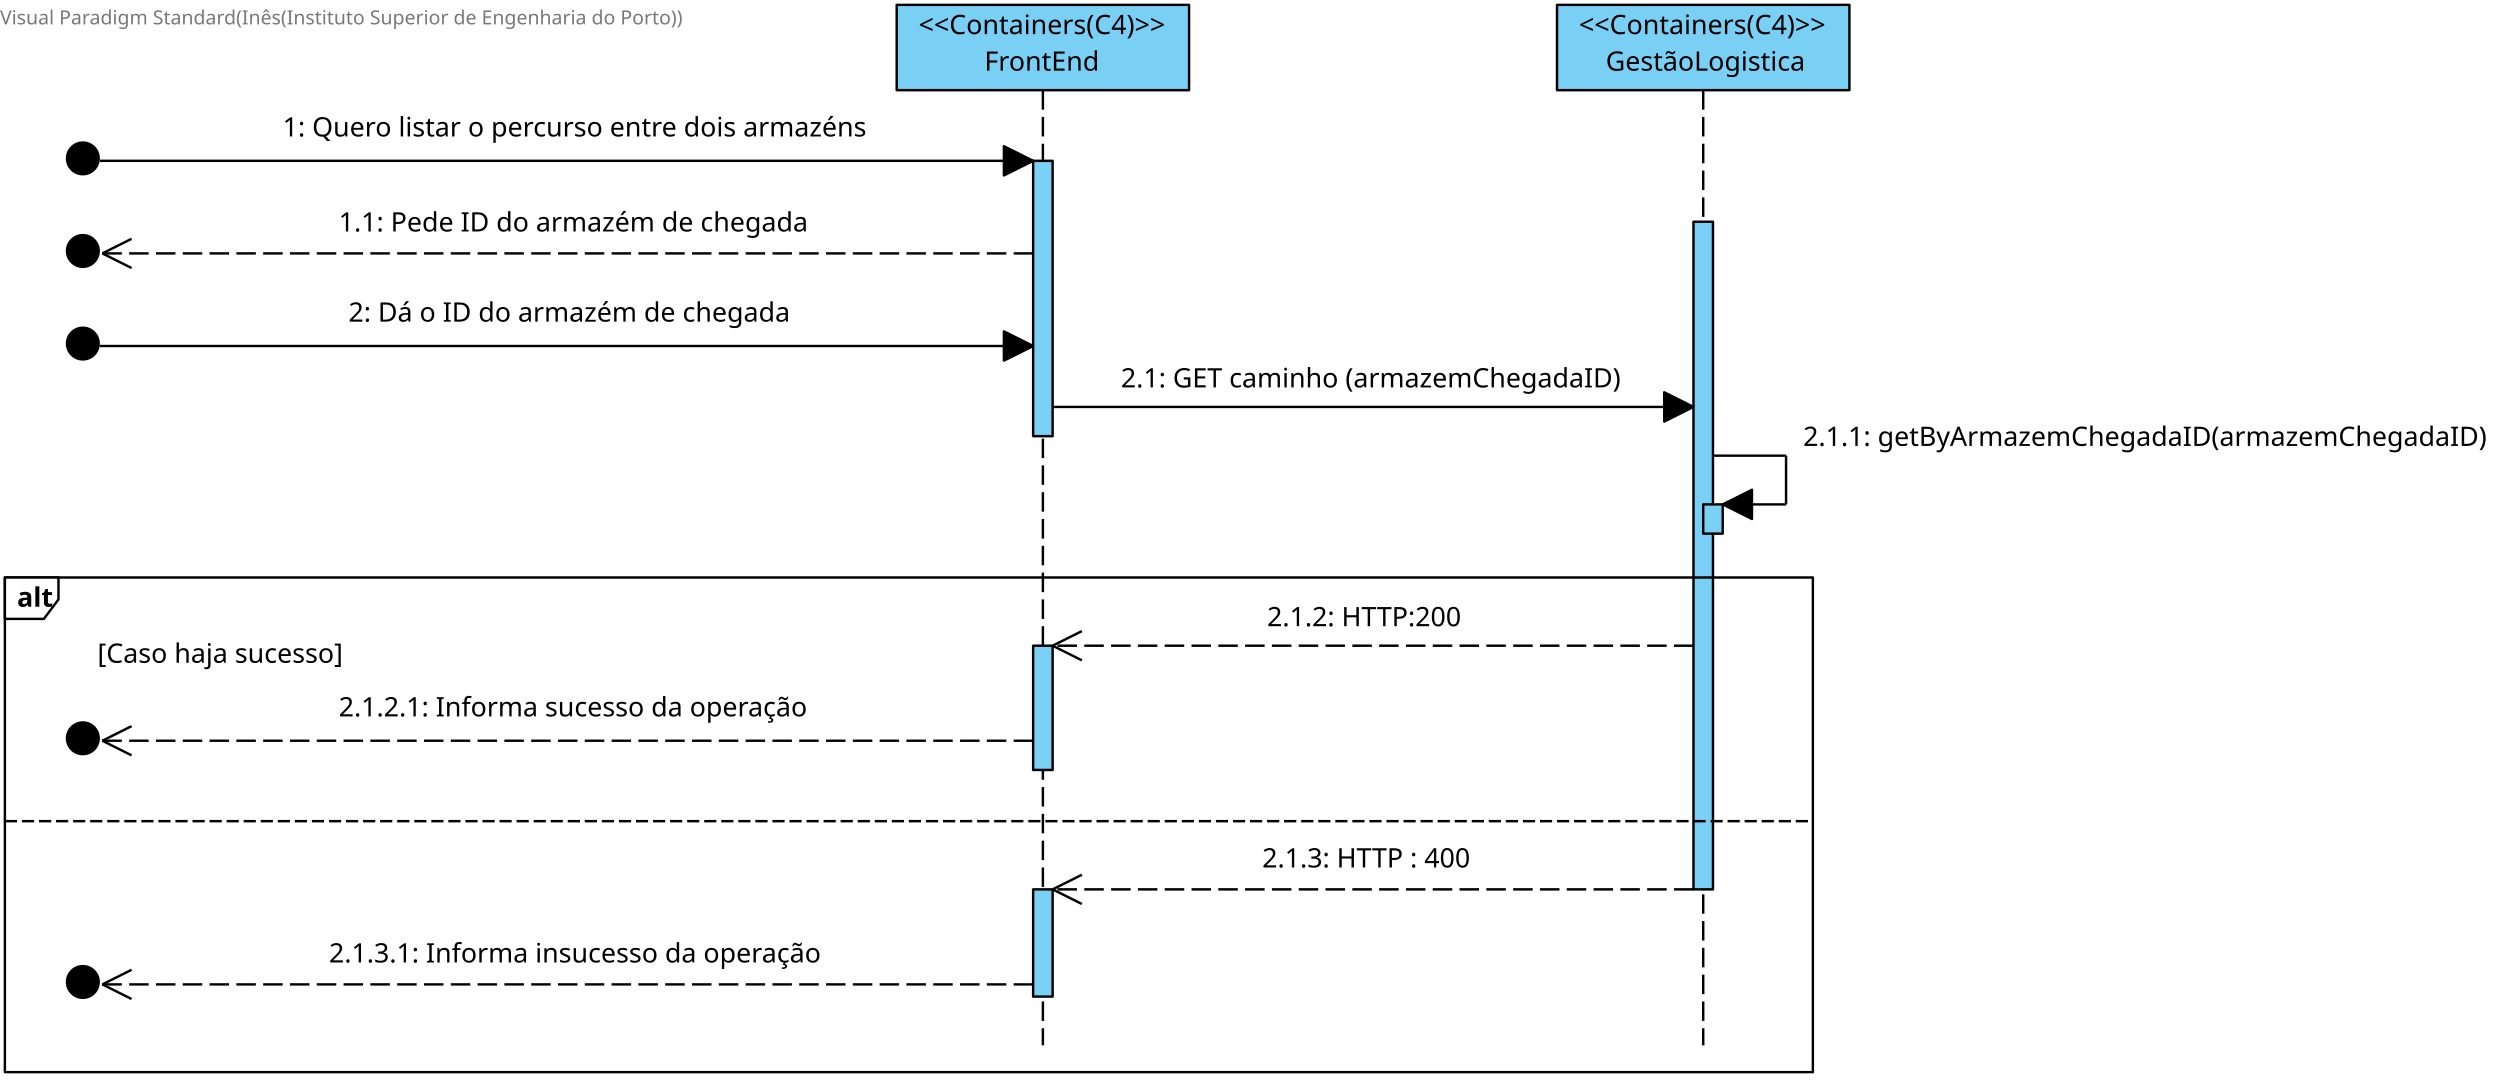
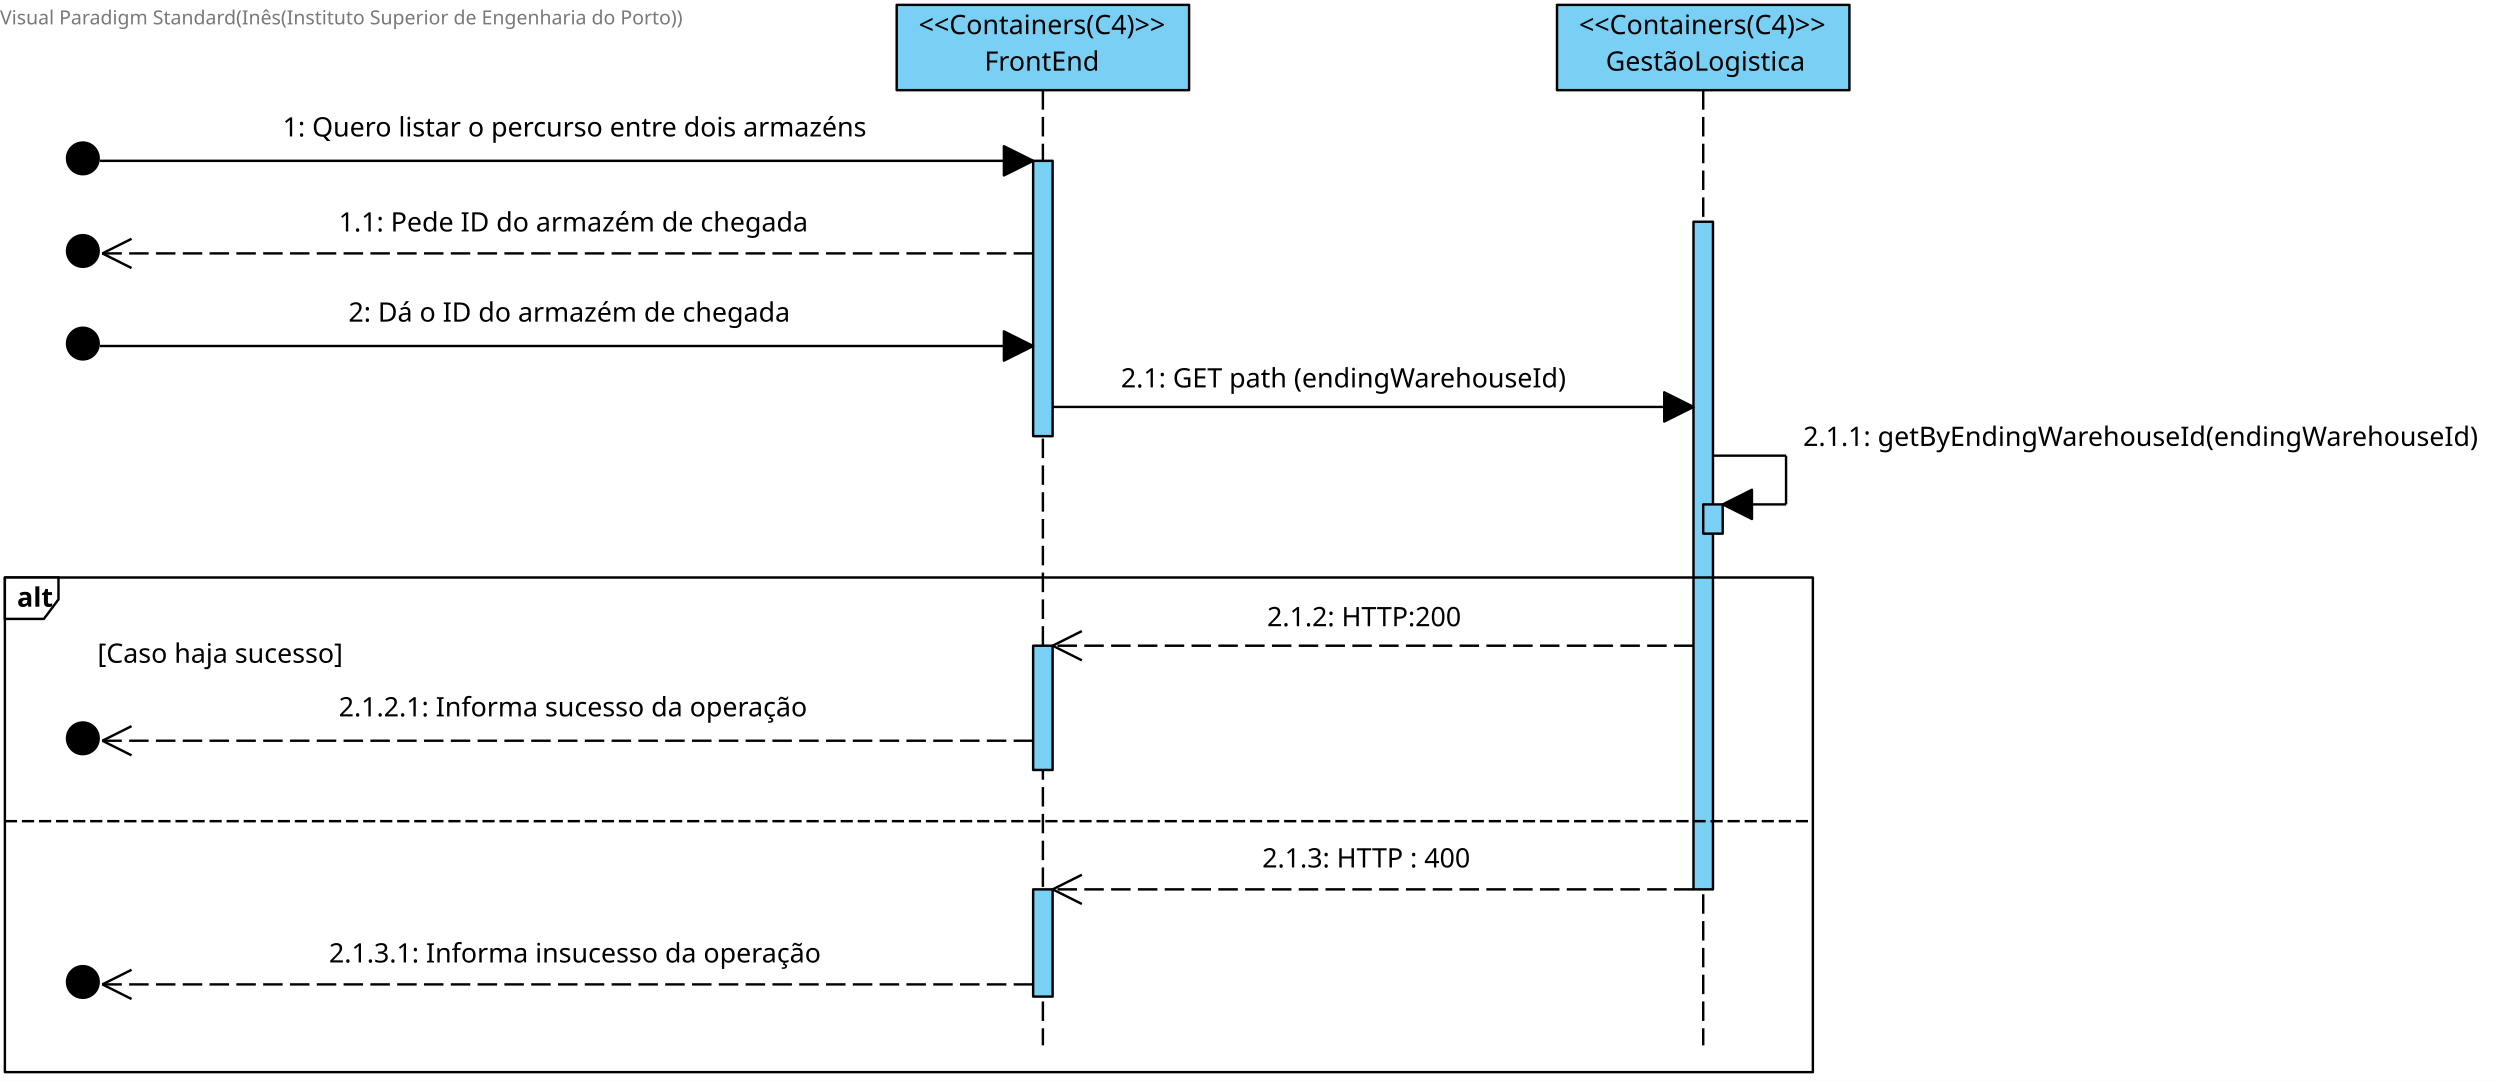
<svg xmlns="http://www.w3.org/2000/svg" fill-opacity="0" color-rendering="auto" color-interpolation="auto" text-rendering="auto" stroke="rgb(0,0,0)" stroke-linecap="square" width="1026" stroke-miterlimit="10" shape-rendering="auto" stroke-opacity="0" fill="rgb(0,0,0)" stroke-dasharray="none" font-weight="normal" stroke-width="1" height="444" font-family="'Dialog'" font-style="normal" stroke-linejoin="miter" font-size="12px" stroke-dashoffset="0" image-rendering="auto">
  <defs id="genericDefs" />
  <g>
    <defs id="defs1">
      <clipPath clipPathUnits="userSpaceOnUse" id="clipPath1">
        <path d="M-7 -7 L132 -7 L132 438 L-7 438 L-7 -7 Z" />
      </clipPath>
      <clipPath clipPathUnits="userSpaceOnUse" id="clipPath2">
        <path d="M-7 -7 L19 -7 L19 124 L-7 124 L-7 -7 Z" />
      </clipPath>
      <clipPath clipPathUnits="userSpaceOnUse" id="clipPath3">
        <path d="M-7 -7 L19 -7 L19 285 L-7 285 L-7 -7 Z" />
      </clipPath>
      <clipPath clipPathUnits="userSpaceOnUse" id="clipPath4">
        <path d="M-7 -7 L26 -7 L26 31 L-7 31 L-7 -7 Z" />
      </clipPath>
      <clipPath clipPathUnits="userSpaceOnUse" id="clipPath5">
        <path d="M-7 -7 L753 -7 L753 214 L-7 214 L-7 -7 Z" />
      </clipPath>
      <clipPath clipPathUnits="userSpaceOnUse" id="clipPath6">
        <path d="M137 23 L137 38 L38 38 L38 23 ZM-7 -7 L-7 214 L753 214 L753 -7 Z" />
      </clipPath>
      <clipPath clipPathUnits="userSpaceOnUse" id="clipPath7">
        <path d="M0 0 L0 18 L23 18 L23 0 Z" />
      </clipPath>
      <clipPath clipPathUnits="userSpaceOnUse" id="clipPath8">
        <path d="M-7 -7 L19 -7 L19 55 L-7 55 L-7 -7 Z" />
      </clipPath>
      <clipPath clipPathUnits="userSpaceOnUse" id="clipPath9">
        <path d="M-7 -7 L19 -7 L19 23 L-7 23 L-7 -7 Z" />
      </clipPath>
      <clipPath clipPathUnits="userSpaceOnUse" id="clipPath10">
        <path d="M-7 -7 L19 -7 L19 62 L-7 62 L-7 -7 Z" />
      </clipPath>
      <clipPath clipPathUnits="userSpaceOnUse" id="clipPath11">
        <path d="M-7 -7 L753 -7 L753 94 L-7 94 L-7 -7 Z" />
      </clipPath>
      <clipPath clipPathUnits="userSpaceOnUse" id="clipPath12">
        <path d="M0 0 L0 15 L120 15 L120 0 Z" />
      </clipPath>
      <clipPath clipPathUnits="userSpaceOnUse" id="clipPath13">
        <path d="M0 0 L0 4 L742 4 L742 0 Z" />
      </clipPath>
      <clipPath clipPathUnits="userSpaceOnUse" id="clipPath14">
        <path d="M-7 -7 L753 -7 L753 113 L-7 113 L-7 -7 Z" />
      </clipPath>
      <clipPath clipPathUnits="userSpaceOnUse" id="clipPath15">
        <path d="M-121 -30 L242 -30 L242 60 L-121 60 L-121 -30 Z" />
      </clipPath>
      <clipPath clipPathUnits="userSpaceOnUse" id="clipPath16">
        <path d="M0 0 L367 0 L367 104 L0 104 L0 0 Z" />
      </clipPath>
      <clipPath clipPathUnits="userSpaceOnUse" id="clipPath17">
        <path d="M289 30 L289 45 L68 45 L68 30 ZM0 0 L0 104 L367 104 L367 69 L349 69 L349 54 L367 54 L367 0 Z" />
      </clipPath>
      <clipPath clipPathUnits="userSpaceOnUse" id="clipPath18">
        <path d="M229 30 L229 45 L128 45 L128 30 ZM0 0 L0 104 L367 104 L367 0 Z" />
      </clipPath>
      <clipPath clipPathUnits="userSpaceOnUse" id="clipPath19">
        <path d="M0 0 L487 0 L487 104 L0 104 L0 0 Z" />
      </clipPath>
      <clipPath clipPathUnits="userSpaceOnUse" id="clipPath20">
        <path d="M362 28 L362 43 L115 43 L115 28 ZM344 67 L344 82 L138 82 L138 67 ZM0 0 L0 104 L487 104 L487 16 L377 16 L377 0 Z" />
      </clipPath>
      <clipPath clipPathUnits="userSpaceOnUse" id="clipPath21">
        <path d="M0 0 L486 0 L486 104 L0 104 L0 0 Z" />
      </clipPath>
      <clipPath clipPathUnits="userSpaceOnUse" id="clipPath22">
        <path d="M342 28 L342 43 L137 43 L137 28 ZM0 0 L0 104 L486 104 L486 0 Z" />
      </clipPath>
      <clipPath clipPathUnits="userSpaceOnUse" id="clipPath23">
        <path d="M233 29 L233 44 L126 44 L126 29 ZM0 0 L0 104 L367 104 L367 0 Z" />
      </clipPath>
      <clipPath clipPathUnits="userSpaceOnUse" id="clipPath24">
        <path d="M348 29 L348 44 L134 44 L134 29 ZM0 0 L0 104 L486 104 L486 0 Z" />
      </clipPath>
      <clipPath clipPathUnits="userSpaceOnUse" id="clipPath25">
        <path d="M0 0 L134 0 L134 124 L0 124 L0 0 Z" />
      </clipPath>
      <clipPath clipPathUnits="userSpaceOnUse" id="clipPath26">
        <path d="M0 0 L0 10 L18 10 L18 25 L0 25 L0 124 L134 124 L134 49 L78 49 L78 34 L134 34 L134 0 Z" />
      </clipPath>
      <clipPath clipPathUnits="userSpaceOnUse" id="clipPath27">
        <path d="M343 29 L343 44 L137 44 L137 29 ZM337 66 L337 81 L142 81 L142 66 ZM0 0 L0 104 L458 104 L458 93 L486 93 L486 0 L361 0 L361 5 L114 5 L114 0 Z" />
      </clipPath>
      <clipPath clipPathUnits="userSpaceOnUse" id="clipPath28">
        <path d="M338 28 L338 43 L143 43 L143 28 ZM0 0 L0 104 L487 104 L487 70 L459 70 L459 55 L487 55 L487 0 L344 0 L344 6 L138 6 L138 0 Z" />
      </clipPath>
      <clipPath clipPathUnits="userSpaceOnUse" id="clipPath29">
        <path d="M-195 -15 L390 -15 L390 30 L-195 30 L-195 -15 Z" />
      </clipPath>
      <clipPath clipPathUnits="userSpaceOnUse" id="clipPath30">
        <path d="M-206 -15 L412 -15 L412 30 L-206 30 L-206 -15 Z" />
      </clipPath>
      <clipPath clipPathUnits="userSpaceOnUse" id="clipPath31">
        <path d="M-291 -15 L582 -15 L582 30 L-291 30 L-291 -15 Z" />
      </clipPath>
      <clipPath clipPathUnits="userSpaceOnUse" id="clipPath32">
        <path d="M-214 -15 L428 -15 L428 30 L-214 30 L-214 -15 Z" />
      </clipPath>
      <clipPath clipPathUnits="userSpaceOnUse" id="clipPath33">
        <path d="M-107 -15 L214 -15 L214 30 L-107 30 L-107 -15 Z" />
      </clipPath>
      <clipPath clipPathUnits="userSpaceOnUse" id="clipPath34">
        <path d="M-205 -15 L410 -15 L410 30 L-205 30 L-205 -15 Z" />
      </clipPath>
      <clipPath clipPathUnits="userSpaceOnUse" id="clipPath35">
        <path d="M-247 -15 L494 -15 L494 30 L-247 30 L-247 -15 Z" />
      </clipPath>
      <clipPath clipPathUnits="userSpaceOnUse" id="clipPath36">
        <path d="M-101 -15 L202 -15 L202 30 L-101 30 L-101 -15 Z" />
      </clipPath>
      <clipPath clipPathUnits="userSpaceOnUse" id="clipPath37">
        <path d="M-221 -15 L442 -15 L442 30 L-221 30 L-221 -15 Z" />
      </clipPath>
    </defs>
    <g fill="white" text-rendering="geometricPrecision" fill-opacity="1" stroke-opacity="1" stroke="white">
      <rect x="0" width="1026" height="444" y="0" stroke="none" />
    </g>
    <g font-size="11px" transform="translate(368,2)" fill-opacity="1" fill="rgb(122,207,245)" text-rendering="geometricPrecision" image-rendering="optimizeQuality" font-family="sans-serif" stroke="rgb(122,207,245)" stroke-opacity="1">
      <rect x="0" width="120" height="35" y="0" clip-path="url(#clipPath1)" stroke="none" />
    </g>
    <g stroke-linecap="butt" font-size="11px" transform="translate(368,2)" fill-opacity="1" fill="black" text-rendering="geometricPrecision" image-rendering="optimizeQuality" font-family="sans-serif" stroke-linejoin="round" stroke="black" stroke-opacity="1" stroke-miterlimit="0">
      <rect fill="none" x="0" width="120" height="35" y="0" clip-path="url(#clipPath1)" />
      <line clip-path="url(#clipPath1)" fill="none" x1="60" x2="60" y1="35" y2="427" stroke-linejoin="bevel" stroke-dasharray="8,3" />
    </g>
    <g font-size="11px" transform="translate(424,66)" fill-opacity="1" fill="rgb(122,207,245)" text-rendering="geometricPrecision" image-rendering="optimizeQuality" font-family="sans-serif" stroke="rgb(122,207,245)" stroke-opacity="1">
      <rect x="0" width="8" height="113" y="0" clip-path="url(#clipPath2)" stroke="none" />
    </g>
    <g stroke-linecap="butt" font-size="11px" transform="translate(424,66)" fill-opacity="1" fill="black" text-rendering="geometricPrecision" image-rendering="optimizeQuality" font-family="sans-serif" stroke-linejoin="round" stroke="black" stroke-opacity="1" stroke-miterlimit="0">
      <rect fill="none" x="0" width="8" height="113" y="0" clip-path="url(#clipPath2)" />
    </g>
    <g font-size="11px" transform="translate(639,2)" fill-opacity="1" fill="rgb(122,207,245)" text-rendering="geometricPrecision" image-rendering="optimizeQuality" font-family="sans-serif" stroke="rgb(122,207,245)" stroke-opacity="1">
      <rect x="0" width="120" height="35" y="0" clip-path="url(#clipPath1)" stroke="none" />
    </g>
    <g stroke-linecap="butt" font-size="11px" transform="translate(639,2)" fill-opacity="1" fill="black" text-rendering="geometricPrecision" image-rendering="optimizeQuality" font-family="sans-serif" stroke-linejoin="round" stroke="black" stroke-opacity="1" stroke-miterlimit="0">
      <rect fill="none" x="0" width="120" height="35" y="0" clip-path="url(#clipPath1)" />
      <line clip-path="url(#clipPath1)" fill="none" x1="60" x2="60" y1="35" y2="427" stroke-linejoin="bevel" stroke-dasharray="8,3" />
    </g>
    <g font-size="11px" transform="translate(695,91)" fill-opacity="1" fill="rgb(122,207,245)" text-rendering="geometricPrecision" image-rendering="optimizeQuality" font-family="sans-serif" stroke="rgb(122,207,245)" stroke-opacity="1">
      <rect x="0" width="8" height="274" y="0" clip-path="url(#clipPath3)" stroke="none" />
    </g>
    <g stroke-linecap="butt" font-size="11px" transform="translate(695,91)" fill-opacity="1" fill="black" text-rendering="geometricPrecision" image-rendering="optimizeQuality" font-family="sans-serif" stroke-linejoin="round" stroke="black" stroke-opacity="1" stroke-miterlimit="0">
      <rect fill="none" x="0" width="8" height="274" y="0" clip-path="url(#clipPath3)" />
    </g>
    <g font-size="11px" transform="translate(27,56)" fill-opacity="1" fill="black" text-rendering="geometricPrecision" image-rendering="optimizeQuality" font-family="sans-serif" stroke="black" stroke-opacity="1">
      <circle r="7" clip-path="url(#clipPath4)" cx="7" cy="9" stroke="none" />
    </g>
    <g fill-opacity="1" text-rendering="geometricPrecision" stroke="black" stroke-linecap="butt" transform="translate(2,237)" stroke-miterlimit="0" stroke-opacity="1" fill="black" font-weight="bold" font-family="sans-serif" stroke-linejoin="round" font-size="11px" image-rendering="optimizeQuality">
      <rect fill="none" x="0" width="742" height="203" y="0" clip-path="url(#clipPath6)" />
    </g>
    <g font-size="11px" transform="translate(2,237)" fill-opacity="1" fill="white" text-rendering="geometricPrecision" image-rendering="optimizeQuality" font-family="sans-serif" stroke="white" font-weight="bold" stroke-opacity="1">
      <path d="M22 0 L22 9 L16 17 L0 17 L0 0 Z" stroke="none" clip-path="url(#clipPath6)" />
    </g>
    <g fill-opacity="1" text-rendering="geometricPrecision" stroke="black" stroke-linecap="butt" transform="translate(2,237)" stroke-miterlimit="0" stroke-opacity="1" fill="black" font-weight="bold" font-family="sans-serif" stroke-linejoin="round" font-size="11px" image-rendering="optimizeQuality">
      <path fill="none" d="M22 0 L22 9 L16 17 L0 17 L0 0 Z" clip-path="url(#clipPath6)" />
    </g>
    <g font-size="11px" transform="translate(2,237)" fill-opacity="1" fill="black" text-rendering="geometricPrecision" image-rendering="optimizeQuality" font-family="sans-serif" stroke="black" font-weight="bold" stroke-opacity="1">
      <text x="5" xml:space="preserve" y="12" clip-path="url(#clipPath7)" stroke="none">alt</text>
    </g>
    <g font-size="11px" transform="translate(424,365)" fill-opacity="1" fill="rgb(122,207,245)" text-rendering="geometricPrecision" image-rendering="optimizeQuality" font-family="sans-serif" stroke="rgb(122,207,245)" stroke-opacity="1">
      <rect x="0" width="8" height="44" y="0" clip-path="url(#clipPath8)" stroke="none" />
    </g>
    <g stroke-linecap="butt" font-size="11px" transform="translate(424,365)" fill-opacity="1" fill="black" text-rendering="geometricPrecision" image-rendering="optimizeQuality" font-family="sans-serif" stroke-linejoin="round" stroke="black" stroke-opacity="1" stroke-miterlimit="0">
      <rect fill="none" x="0" width="8" height="44" y="0" clip-path="url(#clipPath8)" />
    </g>
    <g font-size="11px" transform="translate(699,207)" fill-opacity="1" fill="rgb(122,207,245)" text-rendering="geometricPrecision" image-rendering="optimizeQuality" font-family="sans-serif" stroke="rgb(122,207,245)" stroke-opacity="1">
      <rect x="0" width="8" height="12" y="0" clip-path="url(#clipPath9)" stroke="none" />
    </g>
    <g stroke-linecap="butt" font-size="11px" transform="translate(699,207)" fill-opacity="1" fill="black" text-rendering="geometricPrecision" image-rendering="optimizeQuality" font-family="sans-serif" stroke-linejoin="round" stroke="black" stroke-opacity="1" stroke-miterlimit="0">
      <rect fill="none" x="0" width="8" height="12" y="0" clip-path="url(#clipPath9)" />
    </g>
    <g font-size="11px" transform="translate(27,94)" fill-opacity="1" fill="black" text-rendering="geometricPrecision" image-rendering="optimizeQuality" font-family="sans-serif" stroke="black" stroke-opacity="1">
      <circle r="7" clip-path="url(#clipPath4)" cx="7" cy="9" stroke="none" />
    </g>
    <g font-size="11px" transform="translate(424,265)" fill-opacity="1" fill="rgb(122,207,245)" text-rendering="geometricPrecision" image-rendering="optimizeQuality" font-family="sans-serif" stroke="rgb(122,207,245)" stroke-opacity="1">
      <rect x="0" width="8" height="51" y="0" clip-path="url(#clipPath10)" stroke="none" />
    </g>
    <g stroke-linecap="butt" font-size="11px" transform="translate(424,265)" fill-opacity="1" fill="black" text-rendering="geometricPrecision" image-rendering="optimizeQuality" font-family="sans-serif" stroke-linejoin="round" stroke="black" stroke-opacity="1" stroke-miterlimit="0">
      <rect fill="none" x="0" width="8" height="51" y="0" clip-path="url(#clipPath10)" />
    </g>
    <g font-size="11px" transform="translate(27,132)" fill-opacity="1" fill="black" text-rendering="geometricPrecision" image-rendering="optimizeQuality" font-family="sans-serif" stroke="black" stroke-opacity="1">
      <circle r="7" clip-path="url(#clipPath4)" cx="7" cy="9" stroke="none" />
    </g>
    <g fill-opacity="1" text-rendering="geometricPrecision" stroke="black" stroke-linecap="butt" transform="translate(2,255)" stroke-miterlimit="0" stroke-opacity="1" fill="black" stroke-dasharray="5,2" font-family="sans-serif" stroke-linejoin="bevel" font-size="11px" image-rendering="optimizeQuality">
      <line y2="82" fill="none" x1="0" clip-path="url(#clipPath11)" x2="741" y1="82" />
    </g>
    <g font-size="11px" transform="translate(30,260)" fill-opacity="1" fill="white" text-rendering="geometricPrecision" image-rendering="optimizeQuality" font-family="sans-serif" stroke="white" stroke-opacity="1">
      <rect x="9" width="101" height="17" y="-1" clip-path="url(#clipPath12)" stroke="none" />
      <text fill="black" x="10" xml:space="preserve" y="12" clip-path="url(#clipPath12)" stroke="none">[Caso haja sucesso]</text>
    </g>
    <g font-size="11px" transform="translate(27,294)" fill-opacity="1" fill="black" text-rendering="geometricPrecision" image-rendering="optimizeQuality" font-family="sans-serif" stroke="black" stroke-opacity="1">
      <circle r="7" clip-path="url(#clipPath4)" cx="7" cy="9" stroke="none" />
    </g>
    <g font-size="11px" transform="translate(27,394)" fill-opacity="1" fill="black" text-rendering="geometricPrecision" image-rendering="optimizeQuality" font-family="sans-serif" stroke="black" stroke-opacity="1">
      <circle r="7" clip-path="url(#clipPath4)" cx="7" cy="9" stroke="none" />
    </g>
    <g font-size="11px" transform="translate(639,2)" fill-opacity="1" fill="black" text-rendering="geometricPrecision" image-rendering="optimizeQuality" font-family="sans-serif" stroke="black" stroke-opacity="1">
      <text x="9" xml:space="preserve" y="12" clip-path="url(#clipPath15)" stroke="none">&lt;&lt;Containers(C4)&gt;&gt;</text>
      <text x="20" xml:space="preserve" y="27" clip-path="url(#clipPath15)" stroke="none">GestãoLogistica</text>
    </g>
    <g font-size="11px" transform="translate(368,2)" fill-opacity="1" fill="black" text-rendering="geometricPrecision" image-rendering="optimizeQuality" font-family="sans-serif" stroke="black" stroke-opacity="1">
      <text x="9" xml:space="preserve" y="12" clip-path="url(#clipPath15)" stroke="none">&lt;&lt;Containers(C4)&gt;&gt;</text>
      <text x="36" xml:space="preserve" y="27" clip-path="url(#clipPath15)" stroke="none">FrontEnd</text>
    </g>
    <g stroke-linecap="butt" font-size="11px" transform="translate(382,117)" fill-opacity="1" fill="black" text-rendering="geometricPrecision" image-rendering="optimizeQuality" font-family="sans-serif" stroke-linejoin="round" stroke="black" stroke-opacity="1">
      <line y2="50" fill="none" x1="50" clip-path="url(#clipPath17)" x2="313" y1="50" />
      <polygon points=" 313 50 301 44 301 56" clip-path="url(#clipPath17)" stroke="none" />
      <polygon fill="none" points=" 313 50 301 44 301 56" clip-path="url(#clipPath17)" />
    </g>
    <g fill-opacity="1" text-rendering="geometricPrecision" stroke="black" stroke-linecap="butt" transform="translate(382,215)" stroke-miterlimit="0" stroke-opacity="1" fill="black" stroke-dasharray="8,3" font-family="sans-serif" stroke-linejoin="round" font-size="11px" image-rendering="optimizeQuality">
      <line y2="50" fill="none" x1="313" clip-path="url(#clipPath18)" x2="50" y1="50" />
      <line clip-path="url(#clipPath18)" fill="none" x1="50" x2="62" y1="50" y2="56" stroke-dasharray="none" stroke-miterlimit="10" />
      <line clip-path="url(#clipPath18)" fill="none" x1="50" x2="62" y1="50" y2="44" stroke-dasharray="none" stroke-miterlimit="10" />
    </g>
    <g stroke-linecap="butt" font-size="11px" transform="translate(-9,16)" fill-opacity="1" fill="black" text-rendering="geometricPrecision" image-rendering="optimizeQuality" font-family="sans-serif" stroke-linejoin="round" stroke="black" stroke-opacity="1">
      <line y2="50" fill="none" x1="50" clip-path="url(#clipPath20)" x2="433" y1="50" />
      <polygon points=" 433 50 421 44 421 56" clip-path="url(#clipPath20)" stroke="none" />
      <polygon fill="none" points=" 433 50 421 44 421 56" clip-path="url(#clipPath20)" />
    </g>
    <g fill-opacity="1" text-rendering="geometricPrecision" stroke="black" stroke-linecap="butt" transform="translate(-8,254)" stroke-miterlimit="0" stroke-opacity="1" fill="black" stroke-dasharray="8,3" font-family="sans-serif" stroke-linejoin="round" font-size="11px" image-rendering="optimizeQuality">
      <line y2="50" fill="none" x1="432" clip-path="url(#clipPath22)" x2="50" y1="50" />
      <line clip-path="url(#clipPath22)" fill="none" x1="50" x2="62" y1="50" y2="56" stroke-dasharray="none" stroke-miterlimit="10" />
      <line clip-path="url(#clipPath22)" fill="none" x1="50" x2="62" y1="50" y2="44" stroke-dasharray="none" stroke-miterlimit="10" />
    </g>
    <g fill-opacity="1" text-rendering="geometricPrecision" stroke="black" stroke-linecap="butt" transform="translate(382,315)" stroke-miterlimit="0" stroke-opacity="1" fill="black" stroke-dasharray="8,3" font-family="sans-serif" stroke-linejoin="round" font-size="11px" image-rendering="optimizeQuality">
      <line y2="50" fill="none" x1="313" clip-path="url(#clipPath23)" x2="50" y1="50" />
      <line clip-path="url(#clipPath23)" fill="none" x1="50" x2="62" y1="50" y2="56" stroke-dasharray="none" stroke-miterlimit="10" />
      <line clip-path="url(#clipPath23)" fill="none" x1="50" x2="62" y1="50" y2="44" stroke-dasharray="none" stroke-miterlimit="10" />
    </g>
    <g fill-opacity="1" text-rendering="geometricPrecision" stroke="black" stroke-linecap="butt" transform="translate(-8,354)" stroke-miterlimit="0" stroke-opacity="1" fill="black" stroke-dasharray="8,3" font-family="sans-serif" stroke-linejoin="round" font-size="11px" image-rendering="optimizeQuality">
      <line y2="50" fill="none" x1="432" clip-path="url(#clipPath24)" x2="50" y1="50" />
      <line clip-path="url(#clipPath24)" fill="none" x1="50" x2="62" y1="50" y2="56" stroke-dasharray="none" stroke-miterlimit="10" />
      <line clip-path="url(#clipPath24)" fill="none" x1="50" x2="62" y1="50" y2="44" stroke-dasharray="none" stroke-miterlimit="10" />
    </g>
    <g stroke-linecap="butt" font-size="11px" transform="translate(653,137)" fill-opacity="1" fill="black" text-rendering="geometricPrecision" image-rendering="optimizeQuality" font-family="sans-serif" stroke-linejoin="round" stroke="black" stroke-opacity="1">
      <line y2="50" fill="none" x1="50" clip-path="url(#clipPath26)" x2="80" y1="50" />
      <line y2="70" fill="none" x1="80" clip-path="url(#clipPath26)" x2="80" y1="50" />
      <line y2="70" fill="none" x1="80" clip-path="url(#clipPath26)" x2="54" y1="70" />
      <polygon points=" 54 70 66 76 66 64" clip-path="url(#clipPath26)" stroke="none" />
      <polygon fill="none" points=" 54 70 66 76 66 64" clip-path="url(#clipPath26)" />
    </g>
    <g fill-opacity="1" text-rendering="geometricPrecision" stroke="black" stroke-linecap="butt" transform="translate(-8,54)" stroke-miterlimit="0" stroke-opacity="1" fill="black" stroke-dasharray="8,3" font-family="sans-serif" stroke-linejoin="round" font-size="11px" image-rendering="optimizeQuality">
      <line y2="50" fill="none" x1="432" clip-path="url(#clipPath27)" x2="50" y1="50" />
      <line clip-path="url(#clipPath27)" fill="none" x1="50" x2="62" y1="50" y2="56" stroke-dasharray="none" stroke-miterlimit="10" />
      <line clip-path="url(#clipPath27)" fill="none" x1="50" x2="62" y1="50" y2="44" stroke-dasharray="none" stroke-miterlimit="10" />
    </g>
    <g stroke-linecap="butt" font-size="11px" transform="translate(-9,92)" fill-opacity="1" fill="black" text-rendering="geometricPrecision" image-rendering="optimizeQuality" font-family="sans-serif" stroke-linejoin="round" stroke="black" stroke-opacity="1">
      <line y2="50" fill="none" x1="50" clip-path="url(#clipPath28)" x2="433" y1="50" />
      <polygon points=" 433 50 421 44 421 56" clip-path="url(#clipPath28)" stroke="none" />
      <polygon fill="none" points=" 433 50 421 44 421 56" clip-path="url(#clipPath28)" />
    </g>
    <g font-size="11px" transform="translate(134,120)" fill-opacity="1" fill="white" text-rendering="geometricPrecision" image-rendering="optimizeQuality" font-family="sans-serif" stroke="white" stroke-opacity="1">
      <rect x="0" width="195" height="15" y="0" clip-path="url(#clipPath29)" stroke="none" />
      <text fill="black" x="9" xml:space="preserve" y="12" clip-path="url(#clipPath29)" stroke="none">2: Dá o ID do armazém de chegada</text>
    </g>
    <g font-size="11px" transform="translate(129,83)" fill-opacity="1" fill="white" text-rendering="geometricPrecision" image-rendering="optimizeQuality" font-family="sans-serif" stroke="white" stroke-opacity="1">
      <rect x="0" width="206" height="15" y="0" clip-path="url(#clipPath30)" stroke="none" />
      <text fill="black" x="10" xml:space="preserve" y="12" clip-path="url(#clipPath30)" stroke="none">1.1: Pede ID do armazém de chegada</text>
    </g>
    <g font-size="11px" transform="translate(731,171)" fill-opacity="1" fill="white" text-rendering="geometricPrecision" image-rendering="optimizeQuality" font-family="sans-serif" stroke="white" stroke-opacity="1">
      <rect x="0" width="291" height="15" y="0" clip-path="url(#clipPath31)" stroke="none" />
-       <text fill="black" x="9" xml:space="preserve" y="12" clip-path="url(#clipPath31)" stroke="none">2.1.1: getByArmazemChegadaID(armazemChegadaID)</text>
+       <text fill="black" x="9" xml:space="preserve" y="12" clip-path="url(#clipPath31)" stroke="none">2.1.1: getByEndingWarehouseId(endingWarehouseId)</text>
    </g>
    <g font-size="11px" transform="translate(126,383)" fill-opacity="1" fill="white" text-rendering="geometricPrecision" image-rendering="optimizeQuality" font-family="sans-serif" stroke="white" stroke-opacity="1">
      <rect x="0" width="214" height="15" y="0" clip-path="url(#clipPath32)" stroke="none" />
      <text fill="black" x="9" xml:space="preserve" y="12" clip-path="url(#clipPath32)" stroke="none">2.1.3.1: Informa insucesso da operação</text>
    </g>
    <g font-size="11px" transform="translate(508,344)" fill-opacity="1" fill="white" text-rendering="geometricPrecision" image-rendering="optimizeQuality" font-family="sans-serif" stroke="white" stroke-opacity="1">
      <rect x="0" width="107" height="15" y="0" clip-path="url(#clipPath33)" stroke="none" />
      <text fill="black" x="10" xml:space="preserve" y="12" clip-path="url(#clipPath33)" stroke="none">2.1.3: HTTP : 400</text>
    </g>
    <g font-size="11px" transform="translate(129,282)" fill-opacity="1" fill="white" text-rendering="geometricPrecision" image-rendering="optimizeQuality" font-family="sans-serif" stroke="white" stroke-opacity="1">
      <rect x="0" width="205" height="15" y="0" clip-path="url(#clipPath34)" stroke="none" />
      <text fill="black" x="10" xml:space="preserve" y="12" clip-path="url(#clipPath34)" stroke="none">2.1.2.1: Informa sucesso da operação</text>
    </g>
    <g font-size="11px" transform="translate(106,44)" fill-opacity="1" fill="white" text-rendering="geometricPrecision" image-rendering="optimizeQuality" font-family="sans-serif" stroke="white" stroke-opacity="1">
      <rect x="0" width="247" height="15" y="0" clip-path="url(#clipPath35)" stroke="none" />
      <text fill="black" x="10" xml:space="preserve" y="12" clip-path="url(#clipPath35)" stroke="none">1: Quero listar o percurso entre dois armazéns</text>
    </g>
    <g font-size="11px" transform="translate(510,245)" fill-opacity="1" fill="white" text-rendering="geometricPrecision" image-rendering="optimizeQuality" font-family="sans-serif" stroke="white" stroke-opacity="1">
      <rect x="0" width="101" height="15" y="0" clip-path="url(#clipPath36)" stroke="none" />
      <text fill="black" x="10" xml:space="preserve" y="12" clip-path="url(#clipPath36)" stroke="none">2.1.2: HTTP:200</text>
    </g>
    <g font-size="11px" transform="translate(450,147)" fill-opacity="1" fill="white" text-rendering="geometricPrecision" image-rendering="optimizeQuality" font-family="sans-serif" stroke="white" stroke-opacity="1">
      <rect x="0" width="221" height="15" y="0" clip-path="url(#clipPath37)" stroke="none" />
-       <text fill="black" x="10" xml:space="preserve" y="12" clip-path="url(#clipPath37)" stroke="none">2.1: GET caminho (armazemChegadaID)</text>
+       <text fill="black" x="10" xml:space="preserve" y="12" clip-path="url(#clipPath37)" stroke="none">2.1: GET path (endingWarehouseId)</text>
    </g>
    <g font-size="8px" fill-opacity="1" fill="rgb(120,120,120)" text-rendering="geometricPrecision" image-rendering="optimizeQuality" stroke="rgb(120,120,120)" stroke-opacity="1">
      <text x="0" xml:space="preserve" y="10" stroke="none">Visual Paradigm Standard(Inês(Instituto Superior de Engenharia do Porto))</text>
    </g>
  </g>
</svg>
